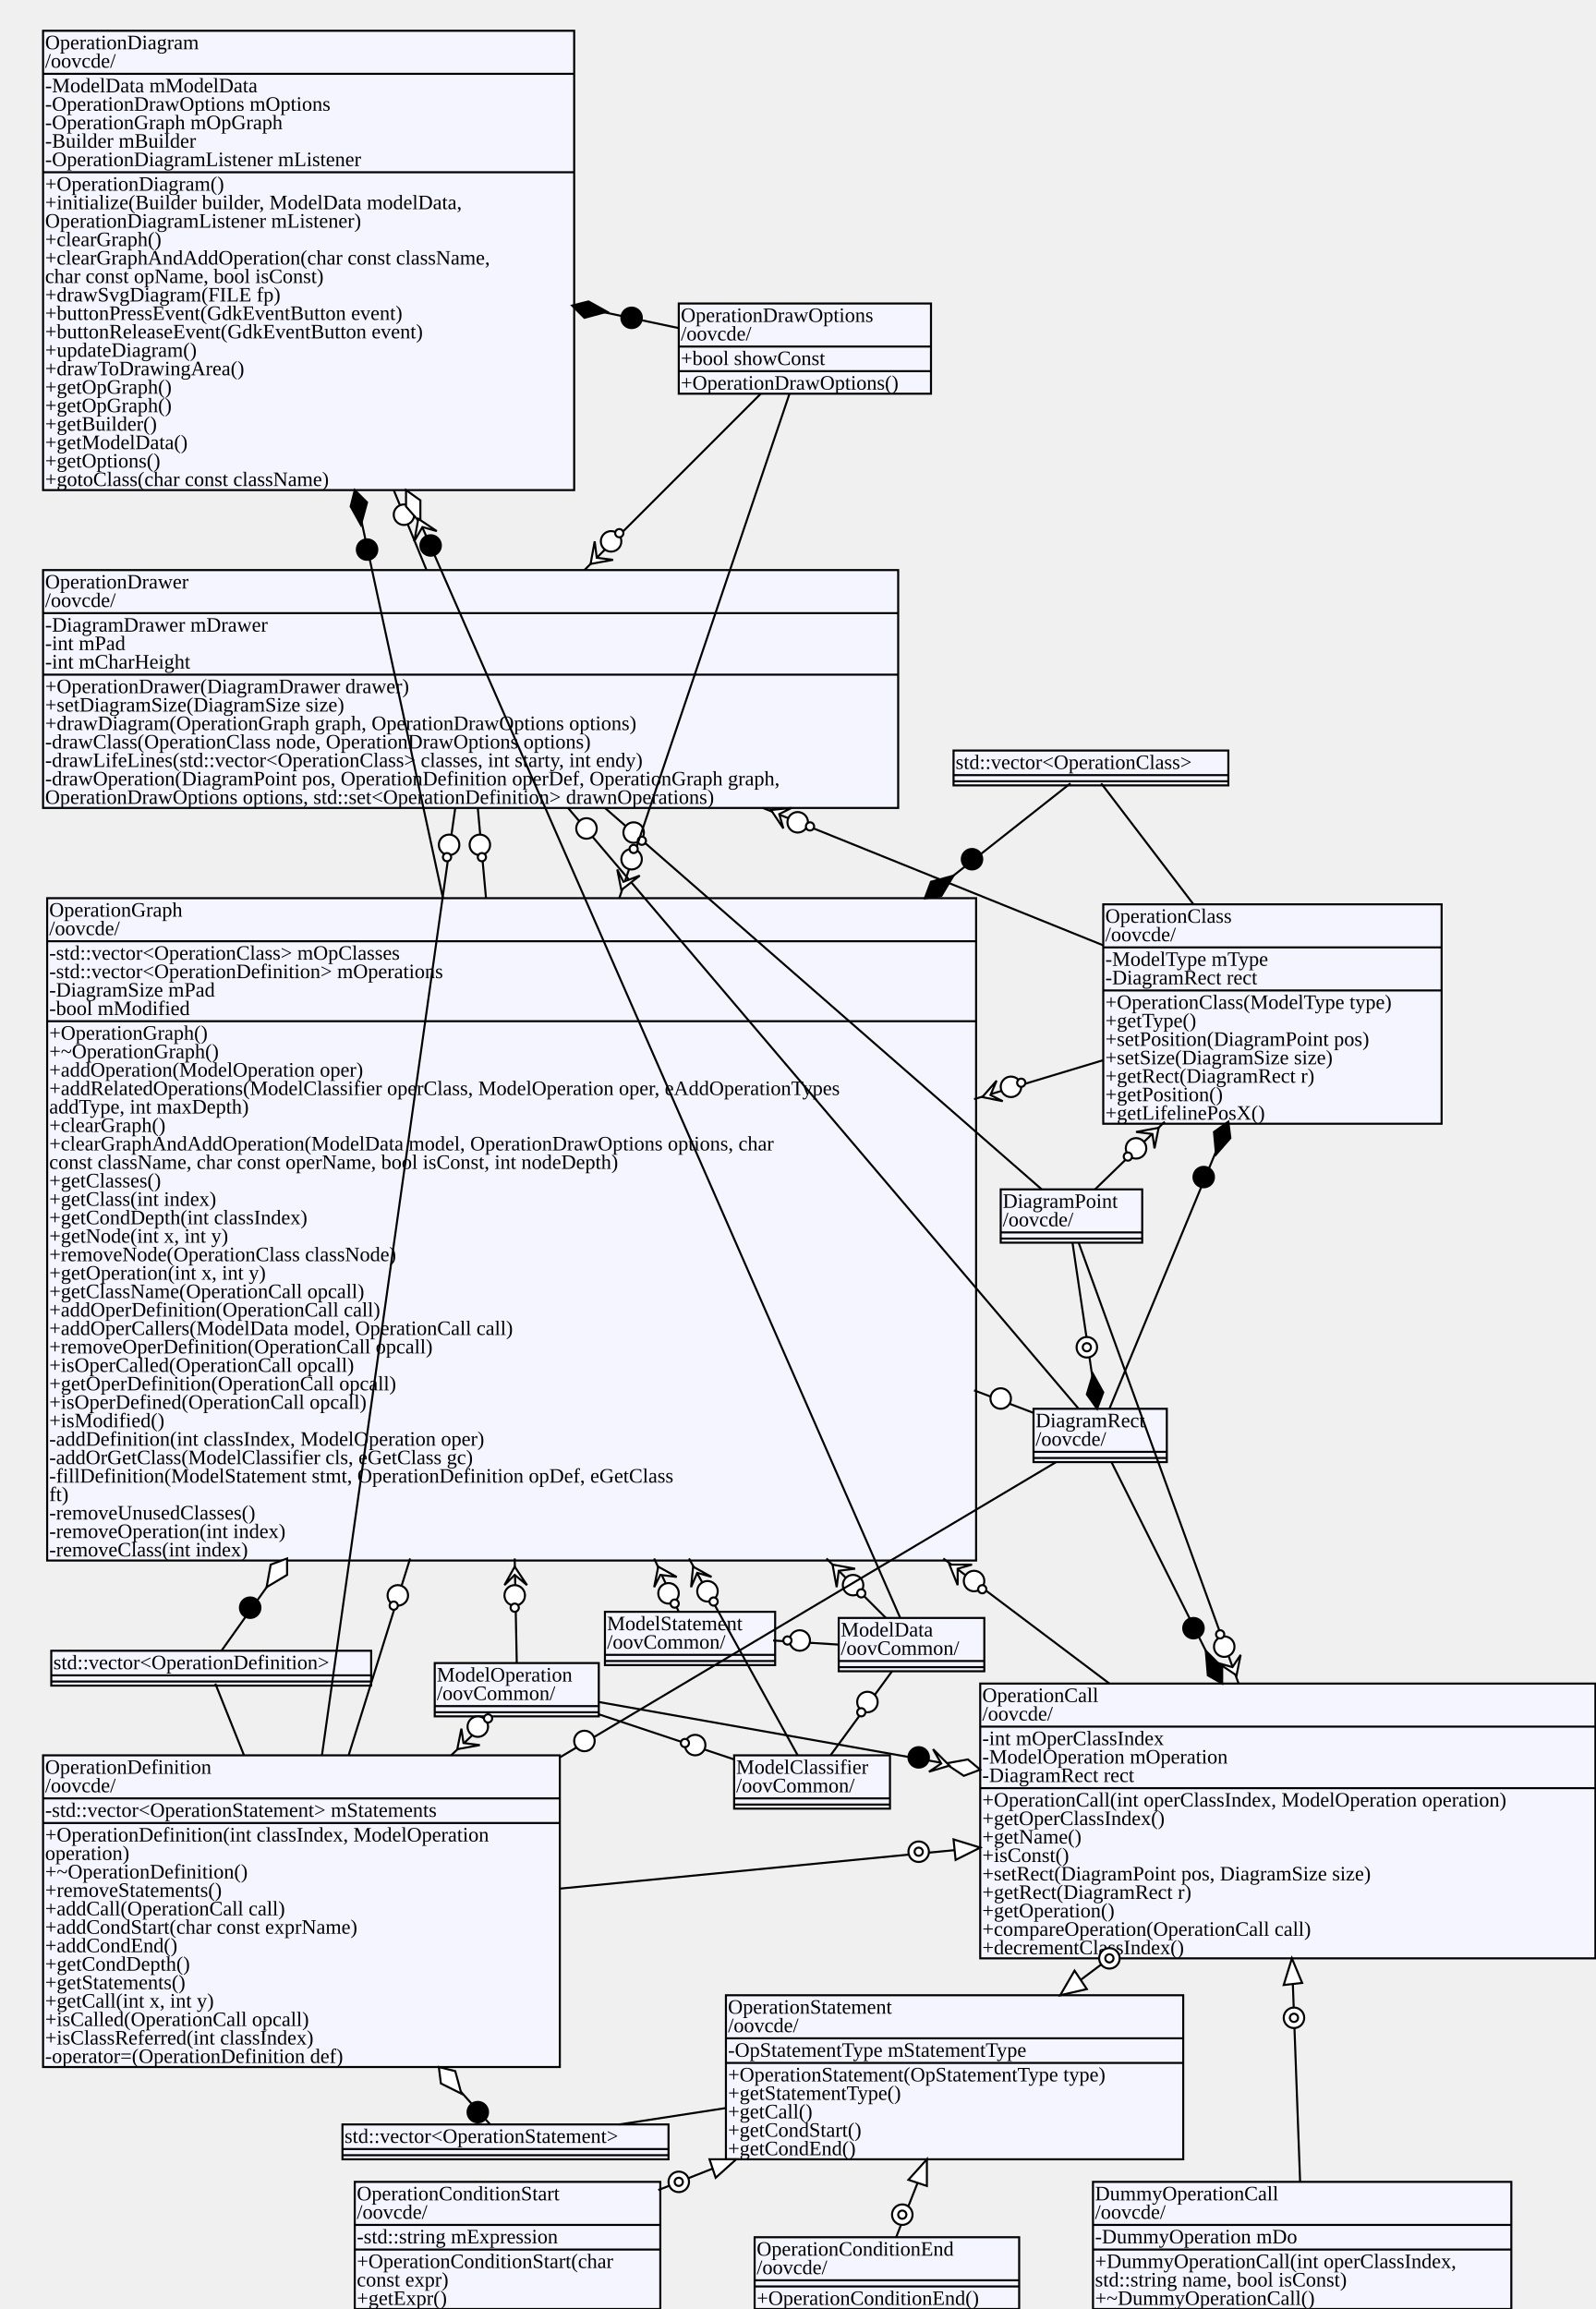
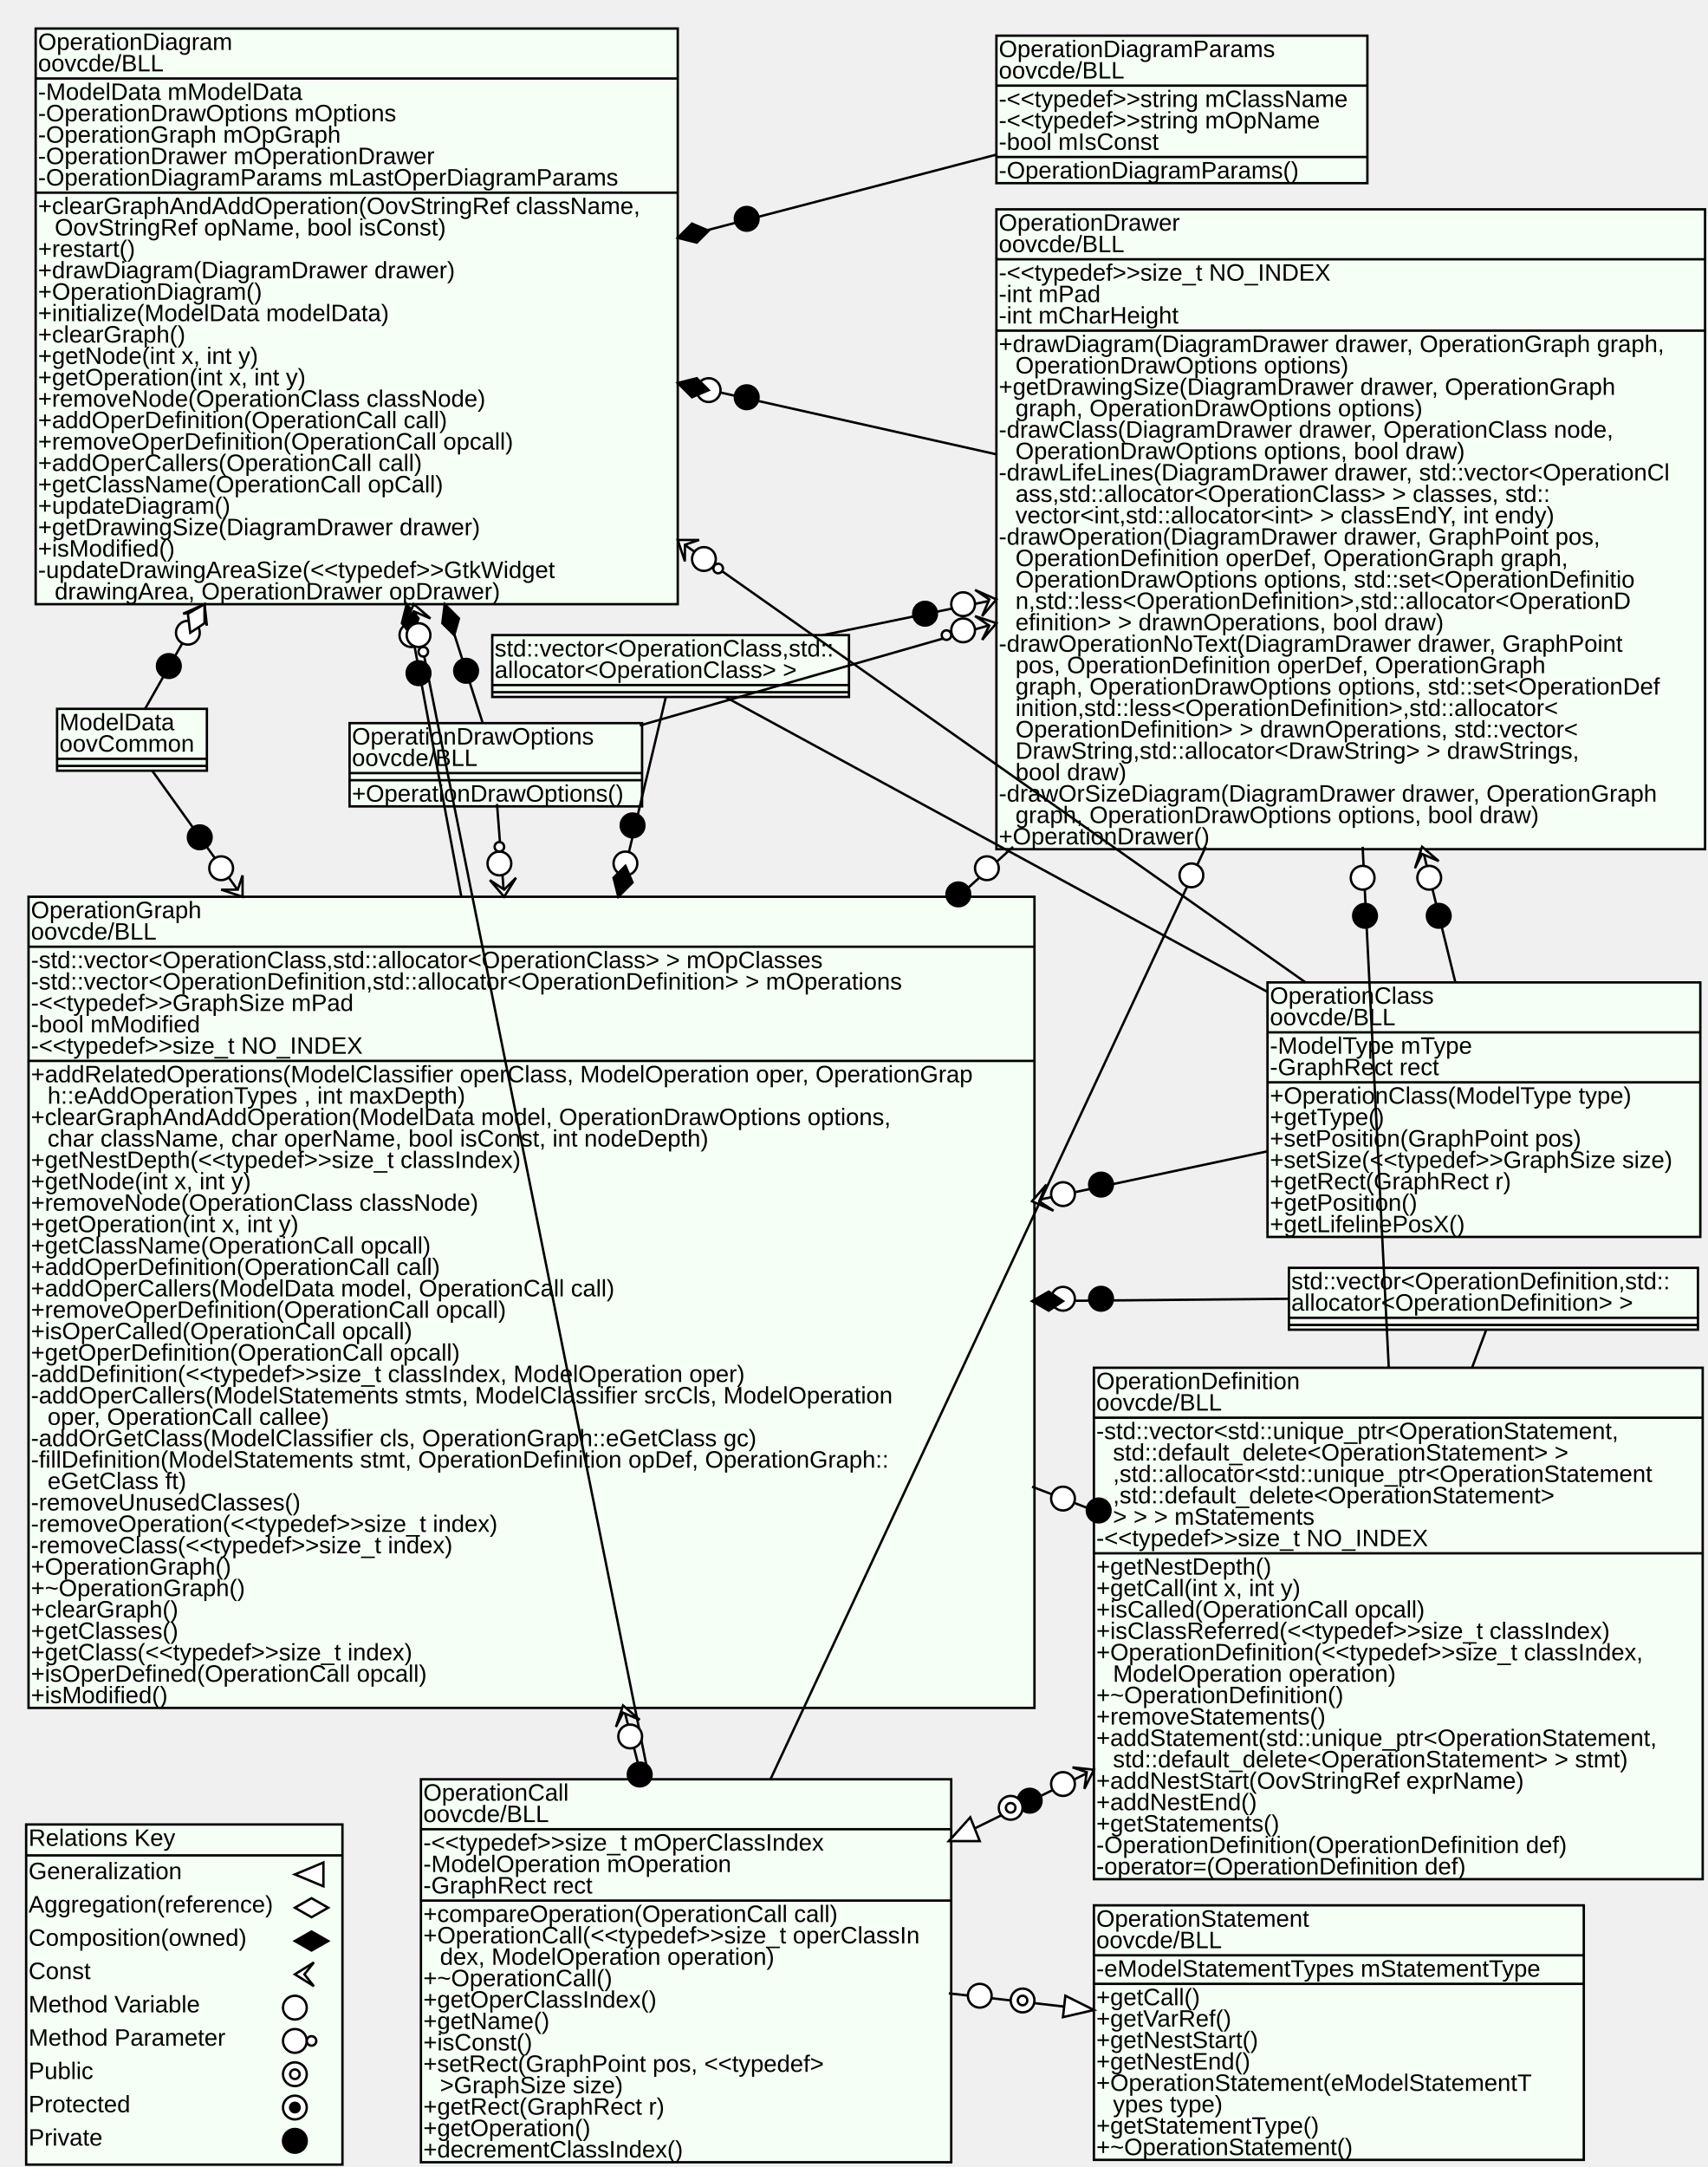
- <svg xmlns="http://www.w3.org/2000/svg" version="1.1" width="778" height="1126">
-   <g fill="#f5f5ff" stroke="rgb(0,0,0)" style="stroke-width:1">
-     <rect x="21" y="15" width="259" height="224" />
-     <line x1="21" y1="36" x2="280" y2="36" />
-     <line x1="21" y1="84" x2="280" y2="84" />
-   </g>
-   <g font-size="10">
-     <text x="22" y="24">OperationDiagram</text>
-     <text x="22" y="33">/oovcde/</text>
-     <text x="22" y="45">-ModelData mModelData</text>
-     <text x="22" y="54">-OperationDrawOptions mOptions</text>
-     <text x="22" y="63">-OperationGraph mOpGraph</text>
-     <text x="22" y="72">-Builder mBuilder</text>
-     <text x="22" y="81">-OperationDiagramListener mListener</text>
-     <text x="22" y="93">+OperationDiagram()</text>
-     <text x="22" y="102">+initialize(Builder builder, ModelData modelData,</text>
-     <text x="22" y="111">    OperationDiagramListener mListener)</text>
-     <text x="22" y="120">+clearGraph()</text>
-     <text x="22" y="129">+clearGraphAndAddOperation(char   const className,</text>
-     <text x="22" y="138">    char   const opName, bool isConst)</text>
-     <text x="22" y="147">+drawSvgDiagram(FILE fp)</text>
-     <text x="22" y="156">+buttonPressEvent(GdkEventButton event)</text>
-     <text x="22" y="165">+buttonReleaseEvent(GdkEventButton event)</text>
-     <text x="22" y="174">+updateDiagram()</text>
-     <text x="22" y="183">+drawToDrawingArea()</text>
-     <text x="22" y="192">+getOpGraph()</text>
-     <text x="22" y="201">+getOpGraph()</text>
-     <text x="22" y="210">+getBuilder()</text>
-     <text x="22" y="219">+getModelData()</text>
-     <text x="22" y="228">+getOptions()</text>
-     <text x="22" y="237">+gotoClass(char   const className)</text>
-   </g>
-   <g fill="#f5f5ff" stroke="rgb(0,0,0)" style="stroke-width:1">
-     <rect x="21" y="278" width="417" height="116" />
-     <line x1="21" y1="299" x2="438" y2="299" />
-     <line x1="21" y1="329" x2="438" y2="329" />
-   </g>
-   <g font-size="10">
-     <text x="22" y="287">OperationDrawer</text>
-     <text x="22" y="296">/oovcde/</text>
-     <text x="22" y="308">-DiagramDrawer mDrawer</text>
-     <text x="22" y="317">-int mPad</text>
-     <text x="22" y="326">-int mCharHeight</text>
-     <text x="22" y="338">+OperationDrawer(DiagramDrawer drawer)</text>
-     <text x="22" y="347">+setDiagramSize(DiagramSize size)</text>
-     <text x="22" y="356">+drawDiagram(OperationGraph graph, OperationDrawOptions options)</text>
-     <text x="22" y="365">-drawClass(OperationClass node, OperationDrawOptions options)</text>
-     <text x="22" y="374">-drawLifeLines(std::vector&lt;OperationClass&gt; classes, int starty, int endy)</text>
-     <text x="22" y="383">-drawOperation(DiagramPoint pos, OperationDefinition operDef, OperationGraph graph,</text>
-     <text x="22" y="392">    OperationDrawOptions options, std::set&lt;OperationDefinition&gt; drawnOperations)</text>
-   </g>
-   <g fill="#f5f5ff" stroke="rgb(0,0,0)" style="stroke-width:1">
-     <rect x="23" y="438" width="453" height="323" />
-     <line x1="23" y1="459" x2="476" y2="459" />
-     <line x1="23" y1="498" x2="476" y2="498" />
-   </g>
-   <g font-size="10">
-     <text x="24" y="447">OperationGraph</text>
-     <text x="24" y="456">/oovcde/</text>
-     <text x="24" y="468">-std::vector&lt;OperationClass&gt; mOpClasses</text>
-     <text x="24" y="477">-std::vector&lt;OperationDefinition&gt; mOperations</text>
-     <text x="24" y="486">-DiagramSize mPad</text>
-     <text x="24" y="495">-bool mModified</text>
-     <text x="24" y="507">+OperationGraph()</text>
-     <text x="24" y="516">+~OperationGraph()</text>
-     <text x="24" y="525">+addOperation(ModelOperation oper)</text>
-     <text x="24" y="534">+addRelatedOperations(ModelClassifier operClass, ModelOperation oper, eAddOperationTypes</text>
-     <text x="24" y="543">    addType, int maxDepth)</text>
-     <text x="24" y="552">+clearGraph()</text>
-     <text x="24" y="561">+clearGraphAndAddOperation(ModelData model, OperationDrawOptions options, char</text>
-     <text x="24" y="570">      const className, char   const operName, bool isConst, int nodeDepth)</text>
-     <text x="24" y="579">+getClasses()</text>
-     <text x="24" y="588">+getClass(int index)</text>
-     <text x="24" y="597">+getCondDepth(int classIndex)</text>
-     <text x="24" y="606">+getNode(int x, int y)</text>
-     <text x="24" y="615">+removeNode(OperationClass classNode)</text>
-     <text x="24" y="624">+getOperation(int x, int y)</text>
-     <text x="24" y="633">+getClassName(OperationCall opcall)</text>
-     <text x="24" y="642">+addOperDefinition(OperationCall call)</text>
-     <text x="24" y="651">+addOperCallers(ModelData model, OperationCall call)</text>
-     <text x="24" y="660">+removeOperDefinition(OperationCall opcall)</text>
-     <text x="24" y="669">+isOperCalled(OperationCall opcall)</text>
-     <text x="24" y="678">+getOperDefinition(OperationCall opcall)</text>
-     <text x="24" y="687">+isOperDefined(OperationCall opcall)</text>
-     <text x="24" y="696">+isModified()</text>
-     <text x="24" y="705">-addDefinition(int classIndex, ModelOperation oper)</text>
-     <text x="24" y="714">-addOrGetClass(ModelClassifier cls, eGetClass gc)</text>
-     <text x="24" y="723">-fillDefinition(ModelStatement stmt, OperationDefinition opDef, eGetClass </text>
-     <text x="24" y="732">   ft)</text>
-     <text x="24" y="741">-removeUnusedClasses()</text>
-     <text x="24" y="750">-removeOperation(int index)</text>
-     <text x="24" y="759">-removeClass(int index)</text>
-   </g>
-   <g fill="#f5f5ff" stroke="rgb(0,0,0)" style="stroke-width:1">
-     <rect x="465" y="366" width="134" height="17" />
-     <line x1="465" y1="378" x2="599" y2="378" />
-     <line x1="465" y1="381" x2="599" y2="381" />
-   </g>
-   <g font-size="10">
-     <text x="466" y="375">std::vector&lt;OperationClass&gt;</text>
-   </g>
-   <g fill="#f5f5ff" stroke="rgb(0,0,0)" style="stroke-width:1">
-     <rect x="25" y="805" width="156" height="17" />
-     <line x1="25" y1="817" x2="181" y2="817" />
-     <line x1="25" y1="820" x2="181" y2="820" />
-   </g>
-   <g font-size="10">
-     <text x="26" y="814">std::vector&lt;OperationDefinition&gt;</text>
-   </g>
-   <g fill="#f5f5ff" stroke="rgb(0,0,0)" style="stroke-width:1">
-     <rect x="212" y="811" width="80" height="26" />
-     <line x1="212" y1="832" x2="292" y2="832" />
-     <line x1="212" y1="835" x2="292" y2="835" />
-   </g>
-   <g font-size="10">
-     <text x="213" y="820">ModelOperation</text>
-     <text x="213" y="829">/oovCommon/</text>
-   </g>
-   <g fill="#f5f5ff" stroke="rgb(0,0,0)" style="stroke-width:1">
-     <rect x="358" y="856" width="76" height="26" />
-     <line x1="358" y1="877" x2="434" y2="877" />
-     <line x1="358" y1="880" x2="434" y2="880" />
-   </g>
-   <g font-size="10">
-     <text x="359" y="865">ModelClassifier</text>
-     <text x="359" y="874">/oovCommon/</text>
-   </g>
-   <g fill="#f5f5ff" stroke="rgb(0,0,0)" style="stroke-width:1">
-     <rect x="409" y="789" width="71" height="26" />
-     <line x1="409" y1="810" x2="480" y2="810" />
-     <line x1="409" y1="813" x2="480" y2="813" />
-   </g>
-   <g font-size="10">
-     <text x="410" y="798">ModelData</text>
-     <text x="410" y="807">/oovCommon/</text>
-   </g>
-   <g fill="#f5f5ff" stroke="rgb(0,0,0)" style="stroke-width:1">
-     <rect x="331" y="148" width="123" height="44" />
-     <line x1="331" y1="169" x2="454" y2="169" />
-     <line x1="331" y1="181" x2="454" y2="181" />
-   </g>
-   <g font-size="10">
-     <text x="332" y="157">OperationDrawOptions</text>
-     <text x="332" y="166">/oovcde/</text>
-     <text x="332" y="178">+bool showConst</text>
-     <text x="332" y="190">+OperationDrawOptions()</text>
-   </g>
-   <g fill="#f5f5ff" stroke="rgb(0,0,0)" style="stroke-width:1">
-     <rect x="538" y="441" width="165" height="107" />
-     <line x1="538" y1="462" x2="703" y2="462" />
-     <line x1="538" y1="483" x2="703" y2="483" />
-   </g>
-   <g font-size="10">
-     <text x="539" y="450">OperationClass</text>
-     <text x="539" y="459">/oovcde/</text>
-     <text x="539" y="471">-ModelType mType</text>
-     <text x="539" y="480">-DiagramRect rect</text>
-     <text x="539" y="492">+OperationClass(ModelType type)</text>
-     <text x="539" y="501">+getType()</text>
-     <text x="539" y="510">+setPosition(DiagramPoint pos)</text>
-     <text x="539" y="519">+setSize(DiagramSize size)</text>
-     <text x="539" y="528">+getRect(DiagramRect r)</text>
-     <text x="539" y="537">+getPosition()</text>
-     <text x="539" y="546">+getLifelinePosX()</text>
-   </g>
-   <g fill="#f5f5ff" stroke="rgb(0,0,0)" style="stroke-width:1">
-     <rect x="478" y="821" width="300" height="134" />
-     <line x1="478" y1="842" x2="778" y2="842" />
-     <line x1="478" y1="872" x2="778" y2="872" />
-   </g>
-   <g font-size="10">
-     <text x="479" y="830">OperationCall</text>
-     <text x="479" y="839">/oovcde/</text>
-     <text x="479" y="851">-int mOperClassIndex</text>
-     <text x="479" y="860">-ModelOperation mOperation</text>
-     <text x="479" y="869">-DiagramRect rect</text>
-     <text x="479" y="881">+OperationCall(int operClassIndex, ModelOperation operation)</text>
-     <text x="479" y="890">+getOperClassIndex()</text>
-     <text x="479" y="899">+getName()</text>
-     <text x="479" y="908">+isConst()</text>
-     <text x="479" y="917">+setRect(DiagramPoint pos, DiagramSize size)</text>
-     <text x="479" y="926">+getRect(DiagramRect r)</text>
-     <text x="479" y="935">+getOperation()</text>
-     <text x="479" y="944">+compareOperation(OperationCall call)</text>
-     <text x="479" y="953">+decrementClassIndex()</text>
-   </g>
-   <g fill="#f5f5ff" stroke="rgb(0,0,0)" style="stroke-width:1">
-     <rect x="295" y="786" width="83" height="26" />
-     <line x1="295" y1="807" x2="378" y2="807" />
-     <line x1="295" y1="810" x2="378" y2="810" />
-   </g>
-   <g font-size="10">
-     <text x="296" y="795">ModelStatement</text>
-     <text x="296" y="804">/oovCommon/</text>
-   </g>
-   <g fill="#f5f5ff" stroke="rgb(0,0,0)" style="stroke-width:1">
-     <rect x="21" y="856" width="252" height="152" />
-     <line x1="21" y1="877" x2="273" y2="877" />
-     <line x1="21" y1="889" x2="273" y2="889" />
-   </g>
-   <g font-size="10">
-     <text x="22" y="865">OperationDefinition</text>
-     <text x="22" y="874">/oovcde/</text>
-     <text x="22" y="886">-std::vector&lt;OperationStatement&gt; mStatements</text>
-     <text x="22" y="898">+OperationDefinition(int classIndex, ModelOperation</text>
-     <text x="22" y="907">    operation)</text>
-     <text x="22" y="916">+~OperationDefinition()</text>
-     <text x="22" y="925">+removeStatements()</text>
-     <text x="22" y="934">+addCall(OperationCall call)</text>
-     <text x="22" y="943">+addCondStart(char   const exprName)</text>
-     <text x="22" y="952">+addCondEnd()</text>
-     <text x="22" y="961">+getCondDepth()</text>
-     <text x="22" y="970">+getStatements()</text>
-     <text x="22" y="979">+getCall(int x, int y)</text>
-     <text x="22" y="988">+isCalled(OperationCall opcall)</text>
-     <text x="22" y="997">+isClassReferred(int classIndex)</text>
-     <text x="22" y="1006">-operator=(OperationDefinition def)</text>
-   </g>
-   <g fill="#f5f5ff" stroke="rgb(0,0,0)" style="stroke-width:1">
-     <rect x="504" y="687" width="65" height="26" />
-     <line x1="504" y1="708" x2="569" y2="708" />
-     <line x1="504" y1="711" x2="569" y2="711" />
-   </g>
-   <g font-size="10">
-     <text x="505" y="696">DiagramRect</text>
-     <text x="505" y="705">/oovcde/</text>
-   </g>
-   <g fill="#f5f5ff" stroke="rgb(0,0,0)" style="stroke-width:1">
-     <rect x="354" y="973" width="223" height="80" />
-     <line x1="354" y1="994" x2="577" y2="994" />
-     <line x1="354" y1="1006" x2="577" y2="1006" />
-   </g>
-   <g font-size="10">
-     <text x="355" y="982">OperationStatement</text>
-     <text x="355" y="991">/oovcde/</text>
-     <text x="355" y="1003">-OpStatementType mStatementType</text>
-     <text x="355" y="1015">+OperationStatement(OpStatementType type)</text>
-     <text x="355" y="1024">+getStatementType()</text>
-     <text x="355" y="1033">+getCall()</text>
-     <text x="355" y="1042">+getCondStart()</text>
-     <text x="355" y="1051">+getCondEnd()</text>
-   </g>
-   <g fill="#f5f5ff" stroke="rgb(0,0,0)" style="stroke-width:1">
-     <rect x="533" y="1064" width="204" height="62" />
-     <line x1="533" y1="1085" x2="737" y2="1085" />
-     <line x1="533" y1="1097" x2="737" y2="1097" />
-   </g>
-   <g font-size="10">
-     <text x="534" y="1073">DummyOperationCall</text>
-     <text x="534" y="1082">/oovcde/</text>
-     <text x="534" y="1094">-DummyOperation mDo</text>
-     <text x="534" y="1106">+DummyOperationCall(int operClassIndex,</text>
-     <text x="534" y="1115">    std::string name, bool isConst)</text>
-     <text x="534" y="1124">+~DummyOperationCall()</text>
-   </g>
-   <g fill="#f5f5ff" stroke="rgb(0,0,0)" style="stroke-width:1">
-     <rect x="488" y="580" width="69" height="26" />
-     <line x1="488" y1="601" x2="557" y2="601" />
-     <line x1="488" y1="604" x2="557" y2="604" />
-   </g>
-   <g font-size="10">
-     <text x="489" y="589">DiagramPoint</text>
-     <text x="489" y="598">/oovcde/</text>
-   </g>
-   <g fill="#f5f5ff" stroke="rgb(0,0,0)" style="stroke-width:1">
-     <rect x="167" y="1036" width="159" height="17" />
-     <line x1="167" y1="1048" x2="326" y2="1048" />
-     <line x1="167" y1="1051" x2="326" y2="1051" />
-   </g>
-   <g font-size="10">
-     <text x="168" y="1045">std::vector&lt;OperationStatement&gt;</text>
-   </g>
-   <g fill="#f5f5ff" stroke="rgb(0,0,0)" style="stroke-width:1">
-     <rect x="173" y="1064" width="149" height="62" />
-     <line x1="173" y1="1085" x2="322" y2="1085" />
-     <line x1="173" y1="1097" x2="322" y2="1097" />
-   </g>
-   <g font-size="10">
-     <text x="174" y="1073">OperationConditionStart</text>
-     <text x="174" y="1082">/oovcde/</text>
-     <text x="174" y="1094">-std::string mExpression</text>
-     <text x="174" y="1106">+OperationConditionStart(char</text>
-     <text x="174" y="1115">      const expr)</text>
-     <text x="174" y="1124">+getExpr()</text>
-   </g>
-   <g fill="#f5f5ff" stroke="rgb(0,0,0)" style="stroke-width:1">
-     <rect x="368" y="1091" width="129" height="35" />
-     <line x1="368" y1="1112" x2="497" y2="1112" />
-     <line x1="368" y1="1115" x2="497" y2="1115" />
-   </g>
-   <g font-size="10">
-     <text x="369" y="1100">OperationConditionEnd</text>
-     <text x="369" y="1109">/oovcde/</text>
-     <text x="369" y="1124">+OperationConditionEnd()</text>
-   </g>
-   <g fill="#f5f5ff" stroke="rgb(0,0,0)" style="stroke-width:1">
-     <line x1="192" y1="239" x2="208" y2="278" />
-     <circle cx="197" cy="251" r="5" style="fill:#ffffff" />
-     <line x1="173" y1="239" x2="216" y2="438" />
-     <polygon points="173,239 171,247 176,256 179,245 173,239 " style="fill:#000000" />
-     <circle cx="179" cy="268" r="5" style="fill:#000000" />
-     <circle cx="179" cy="268" r="2" style="fill:#000000" />
-     <line x1="198" y1="239" x2="439" y2="789" />
-     <polygon points="198,239 198,247 205,255 205,244 198,239 " style="fill:#ffffff" />
-     <polygon points="204,253 202,264 206,257 213,259 204,253 " style="fill:#ffffff" />
-     <circle cx="210" cy="266" r="5" style="fill:#000000" />
-     <circle cx="210" cy="266" r="2" style="fill:#000000" />
-     <line x1="279" y1="149" x2="331" y2="160" />
-     <polygon points="279,149 285,155 296,152 287,147 279,149 " style="fill:#000000" />
-     <circle cx="308" cy="155" r="5" style="fill:#000000" />
-     <circle cx="308" cy="155" r="2" style="fill:#000000" />
-     <line x1="233" y1="394" x2="237" y2="438" />
-     <circle cx="234" cy="412" r="5" style="fill:#ffffff" />
-     <circle cx="235" cy="418" r="2" style="fill:#ffffff" />
-     <line x1="285" y1="278" x2="371" y2="192" />
-     <polygon points="288,275 299,273 291,272 290,264 288,275 " style="fill:#ffffff" />
-     <circle cx="298" cy="264" r="5" style="fill:#ffffff" />
-     <circle cx="302" cy="260" r="2" style="fill:#ffffff" />
-     <line x1="372" y1="394" x2="538" y2="461" />
-     <polygon points="376,395 382,404 380,397 386,394 376,395 " style="fill:#ffffff" />
-     <circle cx="389" cy="401" r="5" style="fill:#ffffff" />
-     <circle cx="395" cy="403" r="2" style="fill:#ffffff" />
-     <line x1="222" y1="394" x2="157" y2="856" />
-     <circle cx="219" cy="412" r="5" style="fill:#ffffff" />
-     <circle cx="218" cy="418" r="2" style="fill:#ffffff" />
-     <line x1="277" y1="394" x2="526" y2="687" />
-     <circle cx="286" cy="404" r="5" style="fill:#ffffff" />
-     <line x1="295" y1="394" x2="508" y2="580" />
-     <circle cx="309" cy="406" r="5" style="fill:#ffffff" />
-     <circle cx="313" cy="410" r="2" style="fill:#ffffff" />
-     <line x1="451" y1="438" x2="522" y2="382" />
-     <polygon points="451,438 459,437 465,427 454,430 451,438 " style="fill:#000000" />
-     <circle cx="474" cy="419" r="5" style="fill:#000000" />
-     <circle cx="474" cy="419" r="2" style="fill:#000000" />
-     <line x1="140" y1="760" x2="108" y2="805" />
-     <polygon points="140,760 132,763 130,774 140,768 140,760 " style="fill:#ffffff" />
-     <circle cx="122" cy="784" r="5" style="fill:#000000" />
-     <circle cx="122" cy="784" r="2" style="fill:#000000" />
-     <line x1="251" y1="760" x2="252" y2="811" />
-     <polygon points="251,764 246,773 251,768 257,773 251,764 " style="fill:#ffffff" />
-     <circle cx="251" cy="778" r="5" style="fill:#ffffff" />
-     <circle cx="251" cy="784" r="2" style="fill:#ffffff" />
-     <line x1="336" y1="760" x2="389" y2="856" />
-     <polygon points="338,764 337,774 340,767 347,769 338,764 " style="fill:#ffffff" />
-     <circle cx="345" cy="776" r="5" style="fill:#ffffff" />
-     <circle cx="348" cy="781" r="2" style="fill:#ffffff" />
-     <line x1="403" y1="760" x2="432" y2="789" />
-     <polygon points="406,763 408,774 409,766 417,765 406,763 " style="fill:#ffffff" />
-     <circle cx="416" cy="773" r="5" style="fill:#ffffff" />
-     <circle cx="420" cy="777" r="2" style="fill:#ffffff" />
-     <line x1="302" y1="438" x2="385" y2="192" />
-     <polygon points="303,434 312,427 304,430 301,424 303,434 " style="fill:#ffffff" />
-     <circle cx="308" cy="419" r="5" style="fill:#ffffff" />
-     <circle cx="309" cy="414" r="2" style="fill:#ffffff" />
-     <line x1="475" y1="536" x2="538" y2="517" />
-     <polygon points="479,535 489,537 483,534 486,527 479,535 " style="fill:#ffffff" />
-     <circle cx="493" cy="530" r="5" style="fill:#ffffff" />
-     <circle cx="498" cy="528" r="2" style="fill:#ffffff" />
-     <line x1="460" y1="760" x2="541" y2="821" />
-     <polygon points="463,763 467,773 467,765 474,763 463,763 " style="fill:#ffffff" />
-     <circle cx="475" cy="771" r="5" style="fill:#ffffff" />
-     <circle cx="479" cy="775" r="2" style="fill:#ffffff" />
-     <line x1="319" y1="760" x2="331" y2="786" />
-     <polygon points="321,764 319,774 322,768 330,769 321,764 " style="fill:#ffffff" />
-     <circle cx="326" cy="777" r="5" style="fill:#ffffff" />
-     <circle cx="329" cy="782" r="2" style="fill:#ffffff" />
-     <line x1="200" y1="760" x2="170" y2="856" />
-     <circle cx="194" cy="778" r="5" style="fill:#ffffff" />
-     <circle cx="192" cy="783" r="2" style="fill:#ffffff" />
-     <line x1="475" y1="678" x2="504" y2="689" />
-     <circle cx="488" cy="682" r="5" style="fill:#ffffff" />
-     <line x1="537" y1="382" x2="582" y2="441" />
-     <line x1="105" y1="821" x2="119" y2="856" />
-     <line x1="358" y1="858" x2="292" y2="836" />
-     <circle cx="339" cy="851" r="5" style="fill:#ffffff" />
-     <circle cx="334" cy="850" r="2" style="fill:#ffffff" />
-     <line x1="478" y1="863" x2="292" y2="830" />
-     <polygon points="478,863 472,858 461,860 470,866 478,863 " style="fill:#ffffff" />
-     <polygon points="463,861 455,853 459,860 453,864 463,861 " style="fill:#ffffff" />
-     <circle cx="448" cy="857" r="5" style="fill:#000000" />
-     <circle cx="448" cy="857" r="2" style="fill:#000000" />
-     <line x1="220" y1="856" x2="240" y2="837" />
-     <polygon points="223,853 234,851 226,850 225,843 223,853 " style="fill:#ffffff" />
-     <circle cx="233" cy="842" r="5" style="fill:#ffffff" />
-     <circle cx="238" cy="838" r="2" style="fill:#ffffff" />
-     <line x1="435" y1="815" x2="405" y2="856" />
-     <circle cx="423" cy="830" r="5" style="fill:#ffffff" />
-     <circle cx="420" cy="835" r="2" style="fill:#ffffff" />
-     <line x1="409" y1="802" x2="377" y2="800" />
-     <circle cx="390" cy="800" r="5" style="fill:#ffffff" />
-     <circle cx="384" cy="800" r="2" style="fill:#ffffff" />
-     <line x1="599" y1="547" x2="541" y2="687" />
-     <polygon points="599,547 592,552 593,563 600,555 599,547 " style="fill:#000000" />
-     <circle cx="587" cy="574" r="5" style="fill:#000000" />
-     <circle cx="587" cy="574" r="2" style="fill:#000000" />
-     <line x1="568" y1="547" x2="534" y2="580" />
-     <polygon points="565,550 554,552 562,553 563,560 565,550 " style="fill:#ffffff" />
-     <circle cx="554" cy="560" r="5" style="fill:#ffffff" />
-     <circle cx="550" cy="564" r="2" style="fill:#ffffff" />
-     <line x1="478" y1="901" x2="273" y2="921" />
-     <polygon points="478,901 465,897 466,907 478,901 " style="fill:#ffffff" />
-     <circle cx="448" cy="903" r="5" style="fill:#ffffff" />
-     <circle cx="448" cy="903" r="2" style="fill:#ffffff" />
-     <line x1="596" y1="821" x2="542" y2="713" />
-     <polygon points="596,821 596,813 588,805 589,817 596,821 " style="fill:#000000" />
-     <circle cx="582" cy="794" r="5" style="fill:#000000" />
-     <circle cx="582" cy="794" r="2" style="fill:#000000" />
-     <line x1="517" y1="973" x2="541" y2="955" />
-     <polygon points="517,973 530,970 524,961 517,973 " style="fill:#ffffff" />
-     <circle cx="541" cy="955" r="5" style="fill:#ffffff" />
-     <circle cx="541" cy="955" r="2" style="fill:#ffffff" />
-     <line x1="630" y1="955" x2="634" y2="1064" />
-     <polygon points="630,955 626,968 635,967 630,955 " style="fill:#ffffff" />
-     <circle cx="631" cy="984" r="5" style="fill:#ffffff" />
-     <circle cx="631" cy="984" r="2" style="fill:#ffffff" />
-     <line x1="604" y1="821" x2="526" y2="606" />
-     <polygon points="603,817 605,807 601,813 594,811 603,817 " style="fill:#ffffff" />
-     <circle cx="597" cy="803" r="5" style="fill:#ffffff" />
-     <circle cx="595" cy="797" r="2" style="fill:#ffffff" />
-     <line x1="273" y1="857" x2="515" y2="713" />
-     <circle cx="285" cy="849" r="5" style="fill:#ffffff" />
-     <line x1="214" y1="1008" x2="239" y2="1036" />
-     <polygon points="214,1008 215,1016 225,1021 222,1010 214,1008 " style="fill:#ffffff" />
-     <circle cx="233" cy="1030" r="5" style="fill:#000000" />
-     <circle cx="233" cy="1030" r="2" style="fill:#000000" />
-     <line x1="535" y1="687" x2="523" y2="606" />
-     <polygon points="535,687 538,679 533,670 530,680 535,687 " style="fill:#000000" />
-     <circle cx="530" cy="657" r="5" style="fill:#ffffff" />
-     <circle cx="530" cy="657" r="2" style="fill:#ffffff" />
-     <line x1="302" y1="1036" x2="354" y2="1028" />
-     <line x1="359" y1="1053" x2="321" y2="1068" />
-     <polygon points="359,1053 346,1053 349,1062 359,1053 " style="fill:#ffffff" />
-     <circle cx="331" cy="1064" r="5" style="fill:#ffffff" />
-     <circle cx="331" cy="1064" r="2" style="fill:#ffffff" />
-     <line x1="452" y1="1053" x2="437" y2="1091" />
-     <polygon points="452,1053 443,1063 452,1066 452,1053 " style="fill:#ffffff" />
-     <circle cx="440" cy="1080" r="5" style="fill:#ffffff" />
-     <circle cx="440" cy="1080" r="2" style="fill:#ffffff" />
+ <svg xmlns="http://www.w3.org/2000/svg" version="1.1" font-family="Arial, Helvetica, sans-serif" font-size="10" width="718" height="911">
+   <g fill="#f5fff5" stroke="#000000" style="stroke-width:1">
+     <rect x="11" y="767" width="133" height="143" />
+     <line x1="11" y1="780" x2="144" y2="780" />
+     <polygon points="124,788 136,793 136,783 124,788 " style="fill:#ffffff" />
+     <polygon points="124,802 131,806 138,802 131,798 124,802 " style="fill:#ffffff" />
+     <polygon points="124,816 131,820 138,816 131,812 124,816 " style="fill:#000000" />
+     <polygon points="124,830 132,835 128,830 132,825 124,830 " style="fill:#ffffff" />
+     <circle cx="124" cy="844" r="5" style="fill:#ffffff" />
+     <circle cx="124" cy="858" r="5" style="fill:#ffffff" />
+     <circle cx="131" cy="858" r="2" style="fill:#ffffff" />
+     <circle cx="124" cy="872" r="5" style="fill:#ffffff" />
+     <circle cx="124" cy="872" r="2" style="fill:#ffffff" />
+     <circle cx="124" cy="886" r="5" style="fill:#ffffff" />
+     <circle cx="124" cy="886" r="2" style="fill:#000000" />
+     <circle cx="124" cy="900" r="5" style="fill:#000000" />
+     <circle cx="124" cy="900" r="2" style="fill:#000000" />
+   </g>
+   <g stroke="none">
+     <text x="12" y="776">Relations Key</text>
+     <text x="12" y="790">Generalization</text>
+     <text x="12" y="804">Aggregation(reference)</text>
+     <text x="12" y="818">Composition(owned)</text>
+     <text x="12" y="832">Const</text>
+     <text x="12" y="846">Method Variable</text>
+     <text x="12" y="860">Method Parameter</text>
+     <text x="12" y="874">Public</text>
+     <text x="12" y="888">Protected</text>
+     <text x="12" y="902">Private</text>
+   </g>
+   <g fill="#f5fff5" stroke="#000000" style="stroke-width:1">
+     <rect x="15" y="12" width="270" height="242" />
+     <line x1="15" y1="33" x2="285" y2="33" />
+     <line x1="15" y1="81" x2="285" y2="81" />
+   </g>
+   <g stroke="none">
+     <text x="16" y="21">OperationDiagram</text>
+     <text x="16" y="30">oovcde/BLL</text>
+     <text x="16" y="42">-ModelData mModelData</text>
+     <text x="16" y="51">-OperationDrawOptions mOptions</text>
+     <text x="16" y="60">-OperationGraph mOpGraph</text>
+     <text x="16" y="69">-OperationDrawer mOperationDrawer</text>
+     <text x="16" y="78">-OperationDiagramParams mLastOperDiagramParams</text>
+     <text x="16" y="90">+clearGraphAndAddOperation(OovStringRef className,</text>
+     <text x="23" y="99"> OovStringRef opName, bool isConst)</text>
+     <text x="16" y="108">+restart()</text>
+     <text x="16" y="117">+drawDiagram(DiagramDrawer drawer)</text>
+     <text x="16" y="126">+OperationDiagram()</text>
+     <text x="16" y="135">+initialize(ModelData modelData)</text>
+     <text x="16" y="144">+clearGraph()</text>
+     <text x="16" y="153">+getNode(int x, int y)</text>
+     <text x="16" y="162">+getOperation(int x, int y)</text>
+     <text x="16" y="171">+removeNode(OperationClass classNode)</text>
+     <text x="16" y="180">+addOperDefinition(OperationCall call)</text>
+     <text x="16" y="189">+removeOperDefinition(OperationCall opcall)</text>
+     <text x="16" y="198">+addOperCallers(OperationCall call)</text>
+     <text x="16" y="207">+getClassName(OperationCall opCall)</text>
+     <text x="16" y="216">+updateDiagram()</text>
+     <text x="16" y="225">+getDrawingSize(DiagramDrawer drawer)</text>
+     <text x="16" y="234">+isModified()</text>
+     <text x="16" y="243">-updateDrawingAreaSize(&lt;&lt;typedef&gt;&gt;GtkWidget </text>
+     <text x="23" y="252">drawingArea, OperationDrawer opDrawer)</text>
+   </g>
+   <g fill="#f5fff5" stroke="#000000" style="stroke-width:1">
+     <rect x="24" y="298" width="63" height="26" />
+     <line x1="24" y1="319" x2="87" y2="319" />
+     <line x1="24" y1="322" x2="87" y2="322" />
+   </g>
+   <g stroke="none">
+     <text x="25" y="307">ModelData</text>
+     <text x="25" y="316">oovCommon</text>
+   </g>
+   <g fill="#f5fff5" stroke="#000000" style="stroke-width:1">
+     <rect x="147" y="304" width="123" height="35" />
+     <line x1="147" y1="325" x2="270" y2="325" />
+     <line x1="147" y1="328" x2="270" y2="328" />
+   </g>
+   <g stroke="none">
+     <text x="148" y="313">OperationDrawOptions</text>
+     <text x="148" y="322">oovcde/BLL</text>
+     <text x="148" y="337">+OperationDrawOptions()</text>
+   </g>
+   <g fill="#f5fff5" stroke="#000000" style="stroke-width:1">
+     <rect x="12" y="377" width="423" height="341" />
+     <line x1="12" y1="398" x2="435" y2="398" />
+     <line x1="12" y1="446" x2="435" y2="446" />
+   </g>
+   <g stroke="none">
+     <text x="13" y="386">OperationGraph</text>
+     <text x="13" y="395">oovcde/BLL</text>
+     <text x="13" y="407">-std::vector&lt;OperationClass,std::allocator&lt;OperationClass&gt; &gt; mOpClasses</text>
+     <text x="13" y="416">-std::vector&lt;OperationDefinition,std::allocator&lt;OperationDefinition&gt; &gt; mOperations</text>
+     <text x="13" y="425">-&lt;&lt;typedef&gt;&gt;GraphSize mPad</text>
+     <text x="13" y="434">-bool mModified</text>
+     <text x="13" y="443">-&lt;&lt;typedef&gt;&gt;size_t NO_INDEX</text>
+     <text x="13" y="455">+addRelatedOperations(ModelClassifier operClass, ModelOperation oper, OperationGrap</text>
+     <text x="20" y="464">h::eAddOperationTypes , int maxDepth)</text>
+     <text x="13" y="473">+clearGraphAndAddOperation(ModelData model, OperationDrawOptions options, </text>
+     <text x="20" y="482">char className, char operName, bool isConst, int nodeDepth)</text>
+     <text x="13" y="491">+getNestDepth(&lt;&lt;typedef&gt;&gt;size_t classIndex)</text>
+     <text x="13" y="500">+getNode(int x, int y)</text>
+     <text x="13" y="509">+removeNode(OperationClass classNode)</text>
+     <text x="13" y="518">+getOperation(int x, int y)</text>
+     <text x="13" y="527">+getClassName(OperationCall opcall)</text>
+     <text x="13" y="536">+addOperDefinition(OperationCall call)</text>
+     <text x="13" y="545">+addOperCallers(ModelData model, OperationCall call)</text>
+     <text x="13" y="554">+removeOperDefinition(OperationCall opcall)</text>
+     <text x="13" y="563">+isOperCalled(OperationCall opcall)</text>
+     <text x="13" y="572">+getOperDefinition(OperationCall opcall)</text>
+     <text x="13" y="581">-addDefinition(&lt;&lt;typedef&gt;&gt;size_t classIndex, ModelOperation oper)</text>
+     <text x="13" y="590">-addOperCallers(ModelStatements stmts, ModelClassifier srcCls, ModelOperation </text>
+     <text x="20" y="599">oper, OperationCall callee)</text>
+     <text x="13" y="608">-addOrGetClass(ModelClassifier cls, OperationGraph::eGetClass gc)</text>
+     <text x="13" y="617">-fillDefinition(ModelStatements stmt, OperationDefinition opDef, OperationGraph::</text>
+     <text x="20" y="626">eGetClass ft)</text>
+     <text x="13" y="635">-removeUnusedClasses()</text>
+     <text x="13" y="644">-removeOperation(&lt;&lt;typedef&gt;&gt;size_t index)</text>
+     <text x="13" y="653">-removeClass(&lt;&lt;typedef&gt;&gt;size_t index)</text>
+     <text x="13" y="662">+OperationGraph()</text>
+     <text x="13" y="671">+~OperationGraph()</text>
+     <text x="13" y="680">+clearGraph()</text>
+     <text x="13" y="689">+getClasses()</text>
+     <text x="13" y="698">+getClass(&lt;&lt;typedef&gt;&gt;size_t index)</text>
+     <text x="13" y="707">+isOperDefined(OperationCall opcall)</text>
+     <text x="13" y="716">+isModified()</text>
+   </g>
+   <g fill="#f5fff5" stroke="#000000" style="stroke-width:1">
+     <rect x="419" y="88" width="298" height="269" />
+     <line x1="419" y1="109" x2="717" y2="109" />
+     <line x1="419" y1="139" x2="717" y2="139" />
+   </g>
+   <g stroke="none">
+     <text x="420" y="97">OperationDrawer</text>
+     <text x="420" y="106">oovcde/BLL</text>
+     <text x="420" y="118">-&lt;&lt;typedef&gt;&gt;size_t NO_INDEX</text>
+     <text x="420" y="127">-int mPad</text>
+     <text x="420" y="136">-int mCharHeight</text>
+     <text x="420" y="148">+drawDiagram(DiagramDrawer drawer, OperationGraph graph,</text>
+     <text x="427" y="157"> OperationDrawOptions options)</text>
+     <text x="420" y="166">+getDrawingSize(DiagramDrawer drawer, OperationGraph </text>
+     <text x="427" y="175">graph, OperationDrawOptions options)</text>
+     <text x="420" y="184">-drawClass(DiagramDrawer drawer, OperationClass node,</text>
+     <text x="427" y="193"> OperationDrawOptions options, bool draw)</text>
+     <text x="420" y="202">-drawLifeLines(DiagramDrawer drawer, std::vector&lt;OperationCl</text>
+     <text x="427" y="211">ass,std::allocator&lt;OperationClass&gt; &gt; classes, std::</text>
+     <text x="427" y="220">vector&lt;int,std::allocator&lt;int&gt; &gt; classEndY, int endy)</text>
+     <text x="420" y="229">-drawOperation(DiagramDrawer drawer, GraphPoint pos,</text>
+     <text x="427" y="238"> OperationDefinition operDef, OperationGraph graph,</text>
+     <text x="427" y="247"> OperationDrawOptions options, std::set&lt;OperationDefinitio</text>
+     <text x="427" y="256">n,std::less&lt;OperationDefinition&gt;,std::allocator&lt;OperationD</text>
+     <text x="427" y="265">efinition&gt; &gt; drawnOperations, bool draw)</text>
+     <text x="420" y="274">-drawOperationNoText(DiagramDrawer drawer, GraphPoint </text>
+     <text x="427" y="283">pos, OperationDefinition operDef, OperationGraph </text>
+     <text x="427" y="292">graph, OperationDrawOptions options, std::set&lt;OperationDef</text>
+     <text x="427" y="301">inition,std::less&lt;OperationDefinition&gt;,std::allocator&lt;</text>
+     <text x="427" y="310">OperationDefinition&gt; &gt; drawnOperations, std::vector&lt;</text>
+     <text x="427" y="319">DrawString,std::allocator&lt;DrawString&gt; &gt; drawStrings,</text>
+     <text x="427" y="328"> bool draw)</text>
+     <text x="420" y="337">-drawOrSizeDiagram(DiagramDrawer drawer, OperationGraph </text>
+     <text x="427" y="346">graph, OperationDrawOptions options, bool draw)</text>
+     <text x="420" y="355">+OperationDrawer()</text>
+   </g>
+   <g fill="#f5fff5" stroke="#000000" style="stroke-width:1">
+     <rect x="419" y="15" width="156" height="62" />
+     <line x1="419" y1="36" x2="575" y2="36" />
+     <line x1="419" y1="66" x2="575" y2="66" />
+   </g>
+   <g stroke="none">
+     <text x="420" y="24">OperationDiagramParams</text>
+     <text x="420" y="33">oovcde/BLL</text>
+     <text x="420" y="45">-&lt;&lt;typedef&gt;&gt;string mClassName</text>
+     <text x="420" y="54">-&lt;&lt;typedef&gt;&gt;string mOpName</text>
+     <text x="420" y="63">-bool mIsConst</text>
+     <text x="420" y="75">-OperationDiagramParams()</text>
+   </g>
+   <g fill="#f5fff5" stroke="#000000" style="stroke-width:1">
+     <rect x="207" y="267" width="150" height="26" />
+     <line x1="207" y1="288" x2="357" y2="288" />
+     <line x1="207" y1="291" x2="357" y2="291" />
+   </g>
+   <g stroke="none">
+     <text x="208" y="276">std::vector&lt;OperationClass,std::</text>
+     <text x="208" y="285">  allocator&lt;OperationClass&gt; &gt;</text>
+   </g>
+   <g fill="#f5fff5" stroke="#000000" style="stroke-width:1">
+     <rect x="542" y="533" width="172" height="26" />
+     <line x1="542" y1="554" x2="714" y2="554" />
+     <line x1="542" y1="557" x2="714" y2="557" />
+   </g>
+   <g stroke="none">
+     <text x="543" y="542">std::vector&lt;OperationDefinition,std::</text>
+     <text x="543" y="551">  allocator&lt;OperationDefinition&gt; &gt;</text>
+   </g>
+   <g fill="#f5fff5" stroke="#000000" style="stroke-width:1">
+     <rect x="533" y="413" width="182" height="107" />
+     <line x1="533" y1="434" x2="715" y2="434" />
+     <line x1="533" y1="455" x2="715" y2="455" />
+   </g>
+   <g stroke="none">
+     <text x="534" y="422">OperationClass</text>
+     <text x="534" y="431">oovcde/BLL</text>
+     <text x="534" y="443">-ModelType mType</text>
+     <text x="534" y="452">-GraphRect rect</text>
+     <text x="534" y="464">+OperationClass(ModelType type)</text>
+     <text x="534" y="473">+getType()</text>
+     <text x="534" y="482">+setPosition(GraphPoint pos)</text>
+     <text x="534" y="491">+setSize(&lt;&lt;typedef&gt;&gt;GraphSize size)</text>
+     <text x="534" y="500">+getRect(GraphRect r)</text>
+     <text x="534" y="509">+getPosition()</text>
+     <text x="534" y="518">+getLifelinePosX()</text>
+   </g>
+   <g fill="#f5fff5" stroke="#000000" style="stroke-width:1">
+     <rect x="460" y="575" width="256" height="215" />
+     <line x1="460" y1="596" x2="716" y2="596" />
+     <line x1="460" y1="653" x2="716" y2="653" />
+   </g>
+   <g stroke="none">
+     <text x="461" y="584">OperationDefinition</text>
+     <text x="461" y="593">oovcde/BLL</text>
+     <text x="461" y="605">-std::vector&lt;std::unique_ptr&lt;OperationStatement,</text>
+     <text x="468" y="614">std::default_delete&lt;OperationStatement&gt; &gt;</text>
+     <text x="468" y="623">,std::allocator&lt;std::unique_ptr&lt;OperationStatement</text>
+     <text x="468" y="632">,std::default_delete&lt;OperationStatement&gt; </text>
+     <text x="468" y="641">&gt; &gt; &gt; mStatements</text>
+     <text x="461" y="650">-&lt;&lt;typedef&gt;&gt;size_t NO_INDEX</text>
+     <text x="461" y="662">+getNestDepth()</text>
+     <text x="461" y="671">+getCall(int x, int y)</text>
+     <text x="461" y="680">+isCalled(OperationCall opcall)</text>
+     <text x="461" y="689">+isClassReferred(&lt;&lt;typedef&gt;&gt;size_t classIndex)</text>
+     <text x="461" y="698">+OperationDefinition(&lt;&lt;typedef&gt;&gt;size_t classIndex,</text>
+     <text x="468" y="707"> ModelOperation operation)</text>
+     <text x="461" y="716">+~OperationDefinition()</text>
+     <text x="461" y="725">+removeStatements()</text>
+     <text x="461" y="734">+addStatement(std::unique_ptr&lt;OperationStatement,</text>
+     <text x="468" y="743">std::default_delete&lt;OperationStatement&gt; &gt; stmt)</text>
+     <text x="461" y="752">+addNestStart(OovStringRef exprName)</text>
+     <text x="461" y="761">+addNestEnd()</text>
+     <text x="461" y="770">+getStatements()</text>
+     <text x="461" y="779">-OperationDefinition(OperationDefinition def)</text>
+     <text x="461" y="788">-operator=(OperationDefinition def)</text>
+   </g>
+   <g fill="#f5fff5" stroke="#000000" style="stroke-width:1">
+     <rect x="177" y="748" width="223" height="161" />
+     <line x1="177" y1="769" x2="400" y2="769" />
+     <line x1="177" y1="799" x2="400" y2="799" />
+   </g>
+   <g stroke="none">
+     <text x="178" y="757">OperationCall</text>
+     <text x="178" y="766">oovcde/BLL</text>
+     <text x="178" y="778">-&lt;&lt;typedef&gt;&gt;size_t mOperClassIndex</text>
+     <text x="178" y="787">-ModelOperation mOperation</text>
+     <text x="178" y="796">-GraphRect rect</text>
+     <text x="178" y="808">+compareOperation(OperationCall call)</text>
+     <text x="178" y="817">+OperationCall(&lt;&lt;typedef&gt;&gt;size_t operClassIn</text>
+     <text x="185" y="826">dex, ModelOperation operation)</text>
+     <text x="178" y="835">+~OperationCall()</text>
+     <text x="178" y="844">+getOperClassIndex()</text>
+     <text x="178" y="853">+getName()</text>
+     <text x="178" y="862">+isConst()</text>
+     <text x="178" y="871">+setRect(GraphPoint pos, &lt;&lt;typedef&gt;</text>
+     <text x="185" y="880">&gt;GraphSize size)</text>
+     <text x="178" y="889">+getRect(GraphRect r)</text>
+     <text x="178" y="898">+getOperation()</text>
+     <text x="178" y="907">+decrementClassIndex()</text>
+   </g>
+   <g fill="#f5fff5" stroke="#000000" style="stroke-width:1">
+     <rect x="460" y="801" width="206" height="107" />
+     <line x1="460" y1="822" x2="666" y2="822" />
+     <line x1="460" y1="834" x2="666" y2="834" />
+   </g>
+   <g stroke="none">
+     <text x="461" y="810">OperationStatement</text>
+     <text x="461" y="819">oovcde/BLL</text>
+     <text x="461" y="831">-eModelStatementTypes mStatementType</text>
+     <text x="461" y="843">+getCall()</text>
+     <text x="461" y="852">+getVarRef()</text>
+     <text x="461" y="861">+getNestStart()</text>
+     <text x="461" y="870">+getNestEnd()</text>
+     <text x="461" y="879">+OperationStatement(eModelStatementT</text>
+     <text x="468" y="888">ypes type)</text>
+     <text x="461" y="897">+getStatementType()</text>
+     <text x="461" y="906">+~OperationStatement()</text>
+   </g>
+   <g fill="#f5f5ff" stroke="#000000" style="stroke-width:1">
+     <line x1="86" y1="254" x2="61" y2="298" />
+     <polygon points="86,254 77,258 85,257 87,263 86,254 " style="fill:#ffffff" />
+     <circle cx="79" cy="266" r="5" style="fill:#ffffff" />
+     <circle cx="71" cy="280" r="5" style="fill:#000000" />
+     <circle cx="71" cy="280" r="2" style="fill:#000000" />
+     <polygon points="86,254 79,258 80,266 86,262 86,254 " style="fill:#ffffff" />
+     <line x1="187" y1="254" x2="203" y2="304" />
+     <circle cx="196" cy="282" r="5" style="fill:#000000" />
+     <circle cx="196" cy="282" r="2" style="fill:#000000" />
+     <polygon points="187,254 186,262 191,267 193,260 187,254 " style="fill:#000000" />
+     <line x1="171" y1="254" x2="194" y2="377" />
+     <circle cx="173" cy="267" r="5" style="fill:#ffffff" />
+     <circle cx="176" cy="283" r="5" style="fill:#000000" />
+     <circle cx="176" cy="283" r="2" style="fill:#000000" />
+     <polygon points="171,254 169,262 173,267 176,260 171,254 " style="fill:#000000" />
+     <line x1="285" y1="161" x2="419" y2="191" />
+     <circle cx="298" cy="164" r="5" style="fill:#ffffff" />
+     <circle cx="314" cy="167" r="5" style="fill:#000000" />
+     <circle cx="314" cy="167" r="2" style="fill:#000000" />
+     <polygon points="285,161 291,167 298,164 293,159 285,161 " style="fill:#000000" />
+     <line x1="285" y1="100" x2="419" y2="65" />
+     <circle cx="314" cy="92" r="5" style="fill:#000000" />
+     <circle cx="314" cy="92" r="2" style="fill:#000000" />
+     <polygon points="285,100 293,102 298,97 291,94 285,100 " style="fill:#000000" />
+     <line x1="285" y1="227" x2="549" y2="413" />
+     <polygon points="285,227 288,236 288,229 294,227 285,227 " style="fill:#ffffff" />
+     <circle cx="296" cy="235" r="5" style="fill:#ffffff" />
+     <circle cx="302" cy="239" r="2" style="fill:#ffffff" />
+     <line x1="174" y1="254" x2="273" y2="748" />
+     <polygon points="174,254 170,263 174,257 181,260 174,254 " style="fill:#ffffff" />
+     <circle cx="176" cy="267" r="5" style="fill:#ffffff" />
+     <circle cx="178" cy="274" r="2" style="fill:#ffffff" />
+     <line x1="64" y1="324" x2="102" y2="377" />
+     <polygon points="102,377 102,368 100,374 93,374 102,377 " style="fill:#ffffff" />
+     <circle cx="93" cy="365" r="5" style="fill:#ffffff" />
+     <circle cx="84" cy="352" r="5" style="fill:#000000" />
+     <circle cx="84" cy="352" r="2" style="fill:#000000" />
+     <line x1="209" y1="338" x2="212" y2="377" />
+     <polygon points="212,377 217,369 212,374 206,370 212,377 " style="fill:#ffffff" />
+     <circle cx="210" cy="363" r="5" style="fill:#ffffff" />
+     <circle cx="210" cy="356" r="2" style="fill:#ffffff" />
+     <line x1="269" y1="305" x2="419" y2="262" />
+     <polygon points="419,262 410,259 416,263 413,269 419,262 " style="fill:#ffffff" />
+     <circle cx="405" cy="265" r="5" style="fill:#ffffff" />
+     <circle cx="398" cy="267" r="2" style="fill:#ffffff" />
+     <line x1="403" y1="377" x2="426" y2="356" />
+     <circle cx="415" cy="365" r="5" style="fill:#ffffff" />
+     <circle cx="403" cy="376" r="5" style="fill:#000000" />
+     <circle cx="403" cy="376" r="2" style="fill:#000000" />
+     <line x1="260" y1="377" x2="280" y2="293" />
+     <circle cx="263" cy="363" r="5" style="fill:#ffffff" />
+     <circle cx="266" cy="347" r="5" style="fill:#000000" />
+     <circle cx="266" cy="347" r="2" style="fill:#000000" />
+     <polygon points="260,377 266,371 263,364 258,369 260,377 " style="fill:#000000" />
+     <line x1="434" y1="547" x2="542" y2="546" />
+     <circle cx="447" cy="546" r="5" style="fill:#ffffff" />
+     <circle cx="463" cy="546" r="5" style="fill:#000000" />
+     <circle cx="463" cy="546" r="2" style="fill:#000000" />
+     <polygon points="434,547 441,551 447,547 441,543 434,547 " style="fill:#000000" />
+     <line x1="434" y1="505" x2="533" y2="484" />
+     <polygon points="434,505 443,509 437,505 440,498 434,505 " style="fill:#ffffff" />
+     <circle cx="447" cy="502" r="5" style="fill:#ffffff" />
+     <circle cx="463" cy="498" r="5" style="fill:#000000" />
+     <circle cx="463" cy="498" r="2" style="fill:#000000" />
+     <line x1="434" y1="625" x2="460" y2="635" />
+     <circle cx="447" cy="630" r="5" style="fill:#ffffff" />
+     <circle cx="462" cy="635" r="5" style="fill:#000000" />
+     <circle cx="462" cy="635" r="2" style="fill:#000000" />
+     <line x1="262" y1="717" x2="270" y2="748" />
+     <polygon points="262,717 259,726 262,720 269,723 262,717 " style="fill:#ffffff" />
+     <circle cx="265" cy="730" r="5" style="fill:#ffffff" />
+     <circle cx="269" cy="746" r="5" style="fill:#000000" />
+     <circle cx="269" cy="746" r="2" style="fill:#000000" />
+     <line x1="419" y1="252" x2="346" y2="267" />
+     <polygon points="419,252 410,248 416,252 413,259 419,252 " style="fill:#ffffff" />
+     <circle cx="405" cy="254" r="5" style="fill:#ffffff" />
+     <circle cx="389" cy="258" r="5" style="fill:#000000" />
+     <circle cx="389" cy="258" r="2" style="fill:#000000" />
+     <line x1="598" y1="356" x2="612" y2="413" />
+     <polygon points="598,356 595,365 598,359 605,362 598,356 " style="fill:#ffffff" />
+     <circle cx="601" cy="369" r="5" style="fill:#ffffff" />
+     <circle cx="605" cy="385" r="5" style="fill:#000000" />
+     <circle cx="605" cy="385" r="2" style="fill:#000000" />
+     <line x1="573" y1="356" x2="584" y2="575" />
+     <circle cx="573" cy="369" r="5" style="fill:#ffffff" />
+     <circle cx="574" cy="385" r="5" style="fill:#000000" />
+     <circle cx="574" cy="385" r="2" style="fill:#000000" />
+     <line x1="507" y1="356" x2="324" y2="748" />
+     <circle cx="501" cy="368" r="5" style="fill:#ffffff" />
+     <line x1="305" y1="293" x2="533" y2="417" />
+     <line x1="625" y1="559" x2="619" y2="575" />
+     <line x1="460" y1="744" x2="399" y2="774" />
+     <polygon points="460,744 451,743 457,745 456,752 460,744 " style="fill:#ffffff" />
+     <circle cx="447" cy="750" r="5" style="fill:#ffffff" />
+     <circle cx="433" cy="757" r="5" style="fill:#000000" />
+     <circle cx="433" cy="757" r="2" style="fill:#000000" />
+     <circle cx="425" cy="760" r="5" style="fill:#ffffff" />
+     <circle cx="425" cy="760" r="2" style="fill:#ffffff" />
+     <polygon points="399,774 412,774 408,764 399,774 " style="fill:#ffffff" />
+     <line x1="399" y1="838" x2="460" y2="845" />
+     <circle cx="412" cy="839" r="5" style="fill:#ffffff" />
+     <circle cx="430" cy="841" r="5" style="fill:#ffffff" />
+     <circle cx="430" cy="841" r="2" style="fill:#ffffff" />
+     <polygon points="460,845 448,839 447,848 460,845 " style="fill:#ffffff" />
  </g>
</svg>
